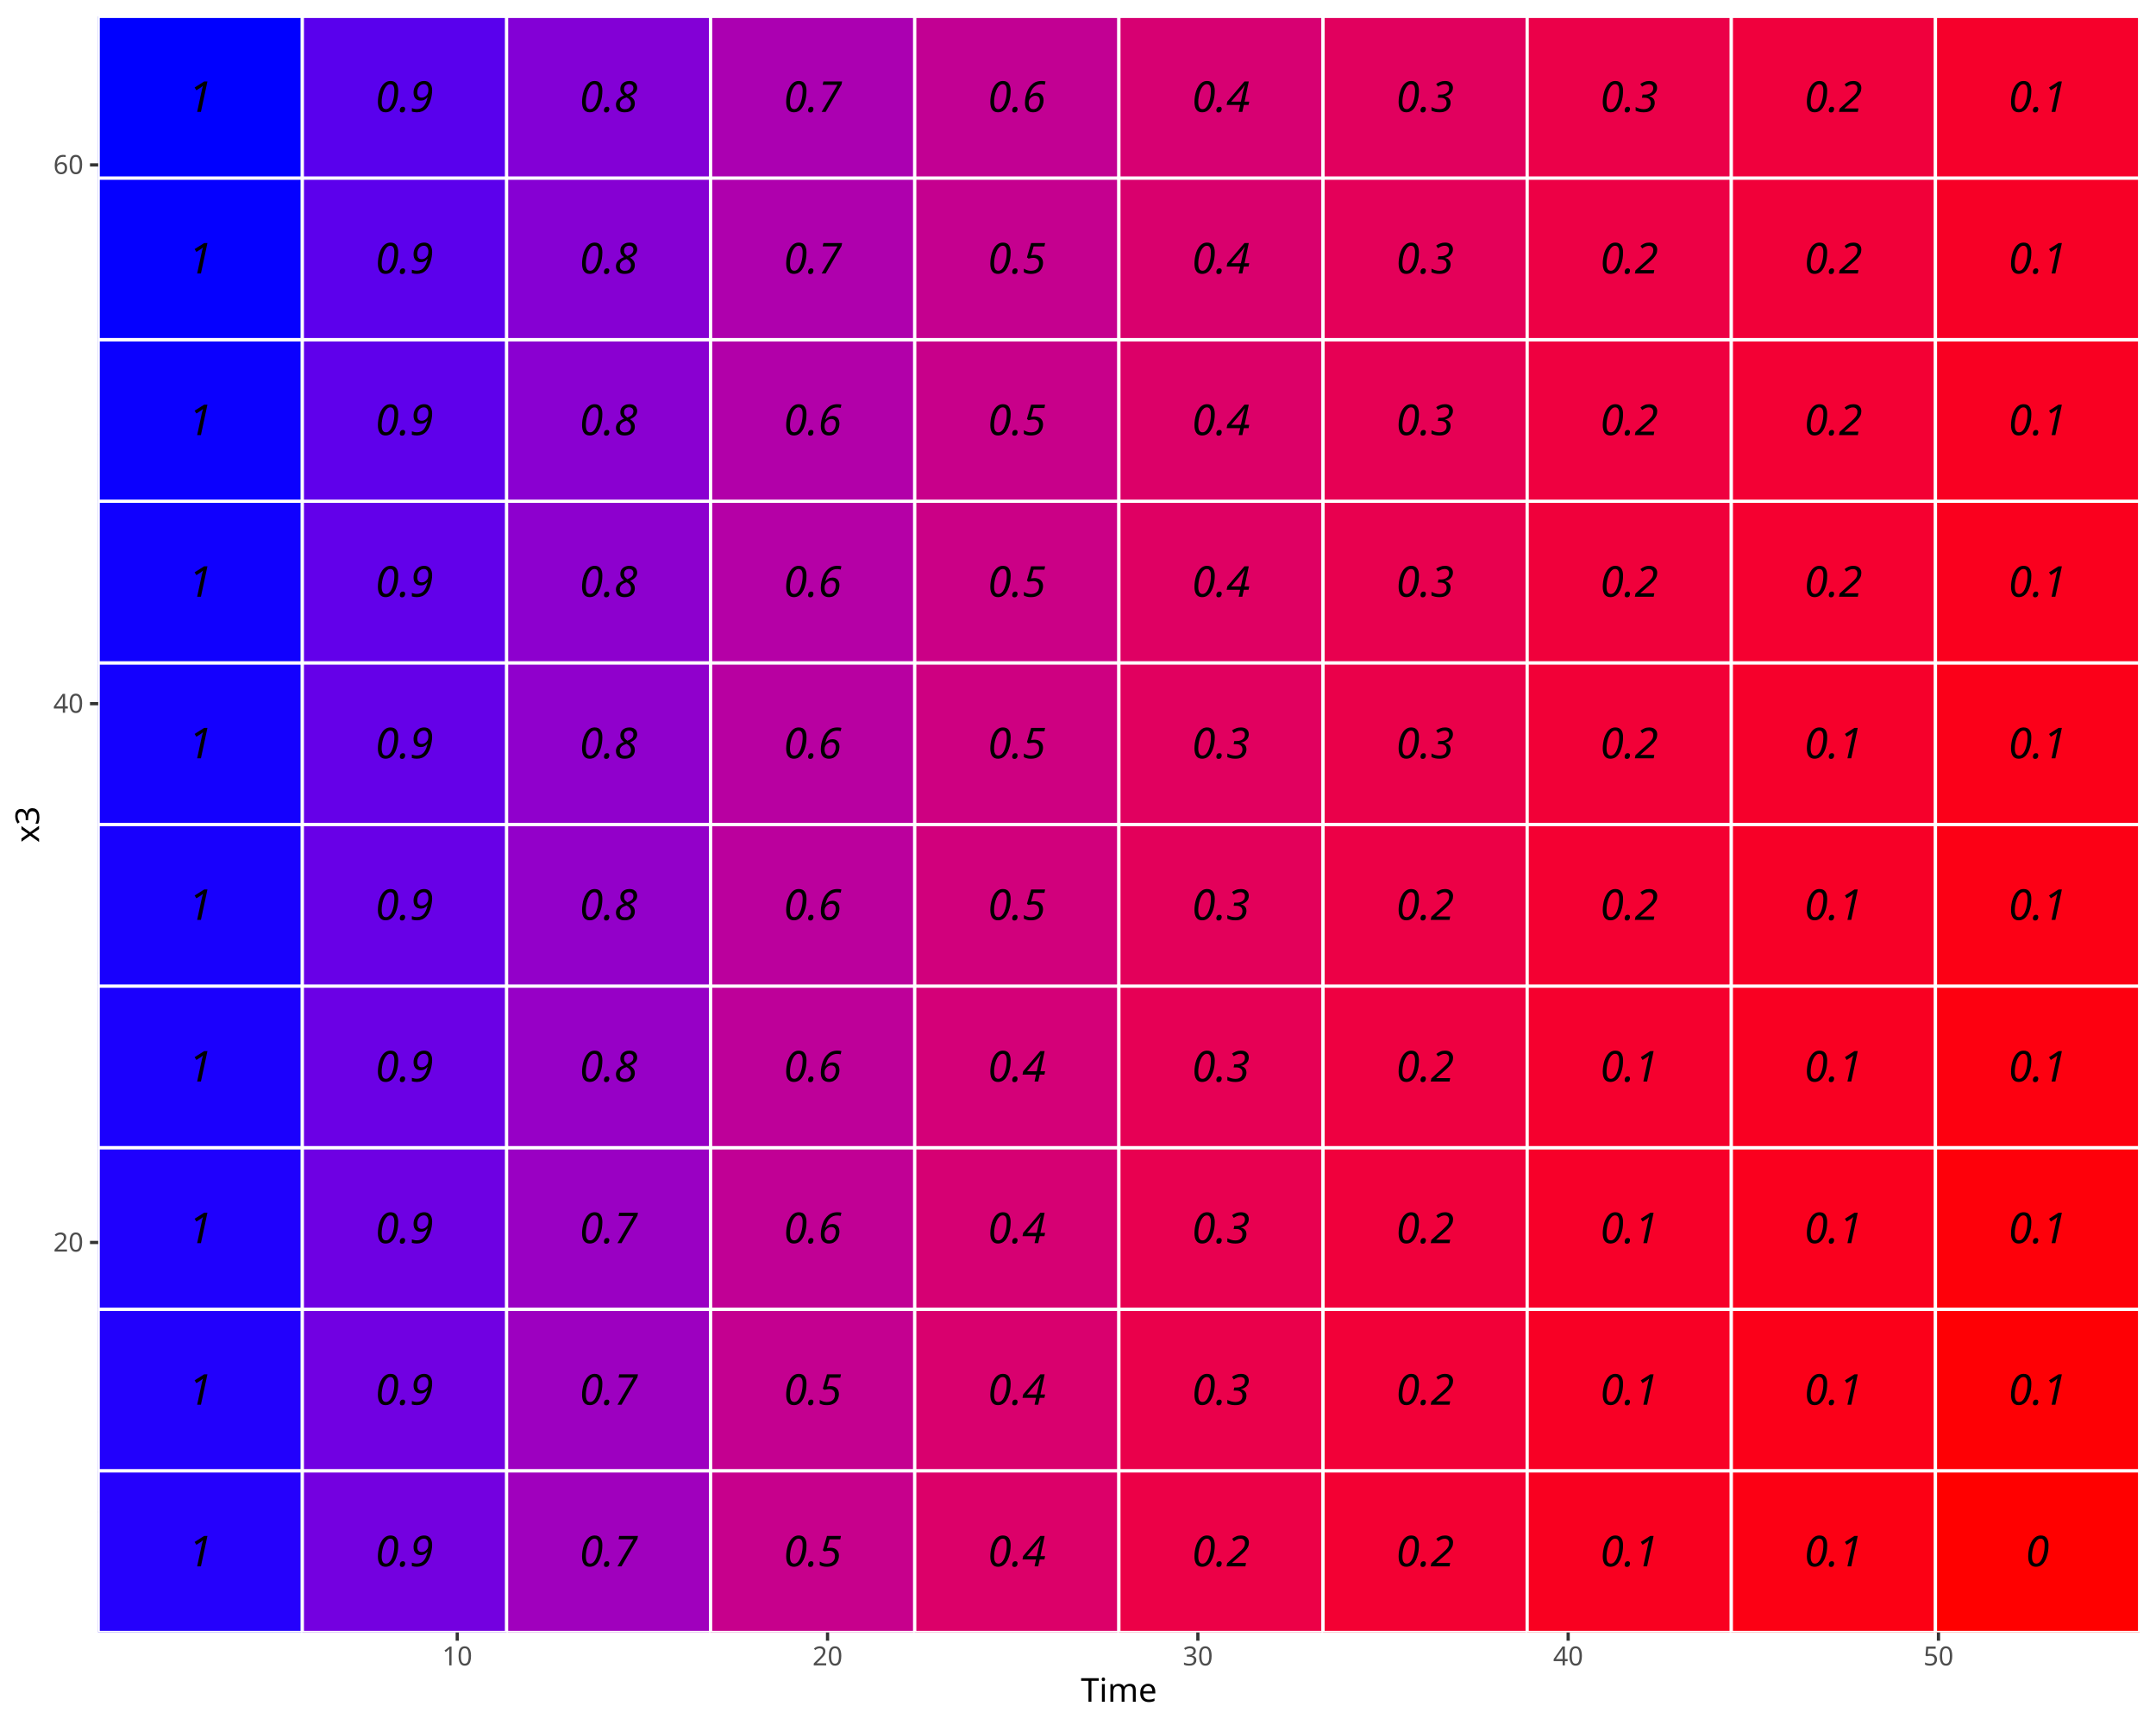
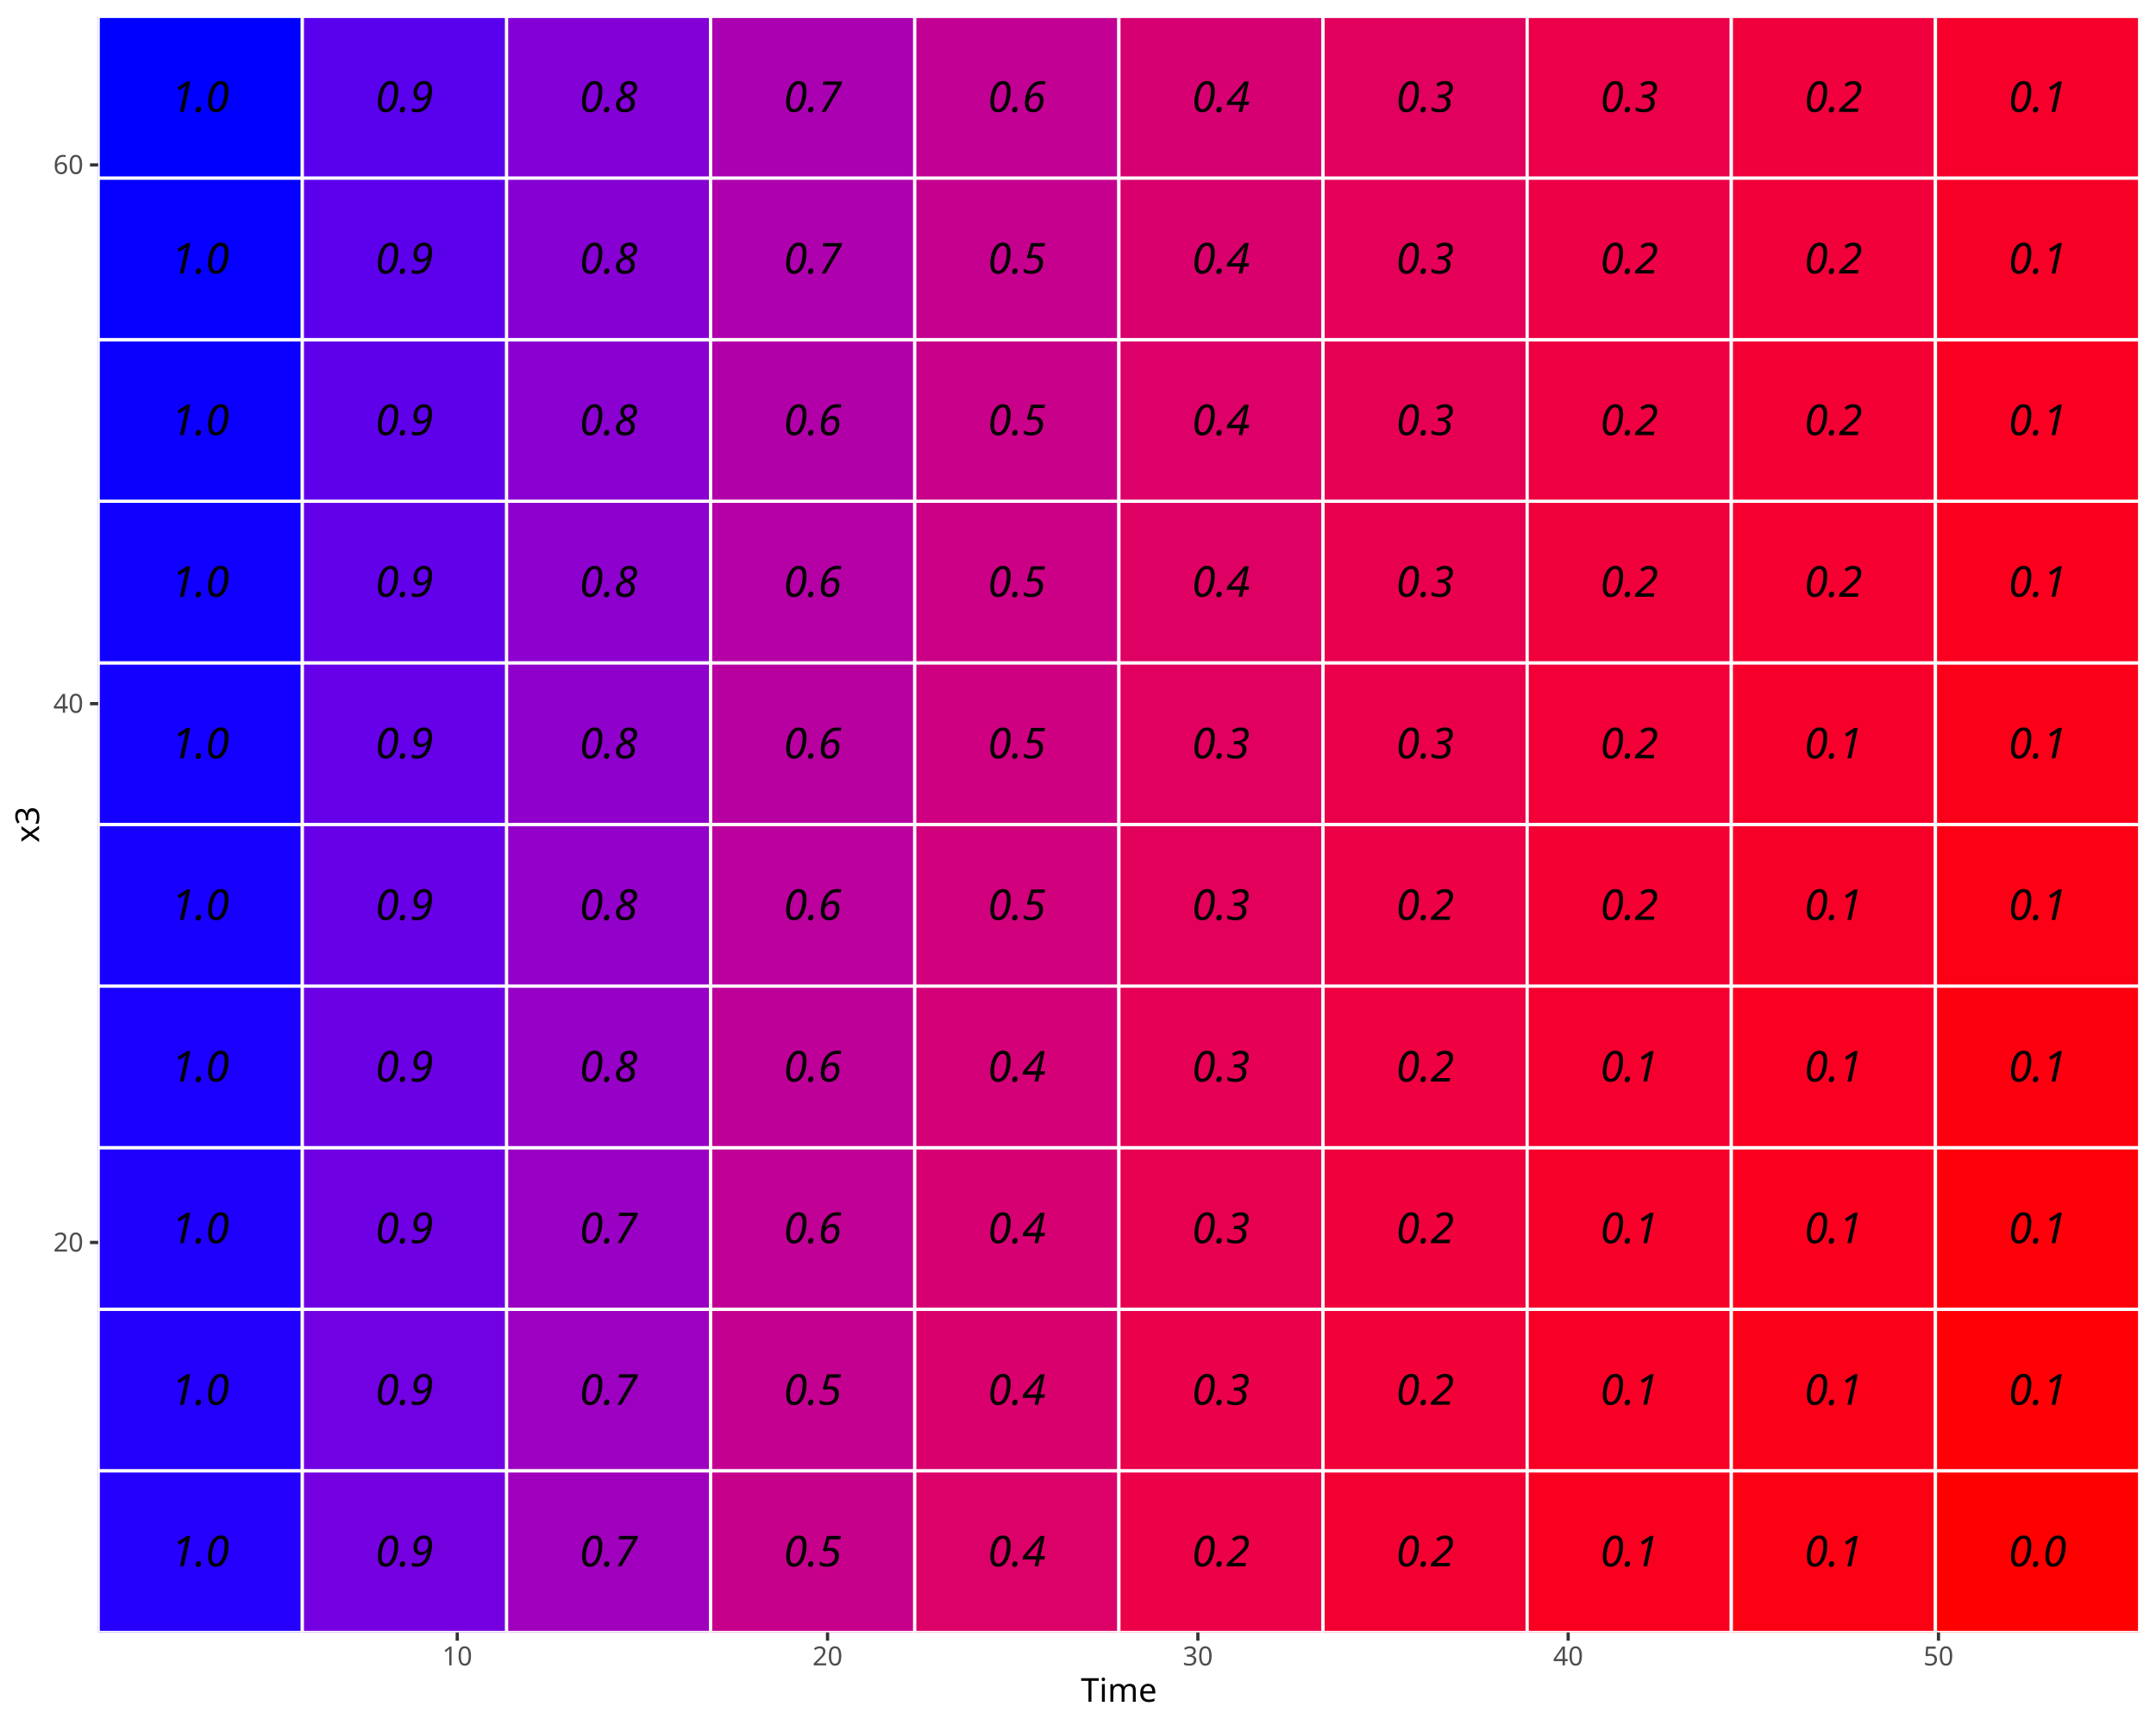
<svg xmlns="http://www.w3.org/2000/svg" class="svglite" data-engine-version="2.0" width="720.00pt" height="576.00pt" viewBox="0 0 720.00 576.00">
  <defs>
    <style type="text/css">
    .svglite line, .svglite polyline, .svglite polygon, .svglite path, .svglite rect, .svglite circle {
      fill: none;
      stroke: #000000;
      stroke-linecap: round;
      stroke-linejoin: round;
      stroke-miterlimit: 10.00;
    }
  </style>
  </defs>
  <rect width="100%" height="100%" style="stroke: none; fill: #FFFFFF;" />
  <defs>
    <clipPath id="cpMC4wMHw3MjAuMDB8MC4wMHw1NzYuMDA=">
      <rect x="0.00" y="0.00" width="720.00" height="576.00" />
    </clipPath>
  </defs>
  <g clip-path="url(#cpMC4wMHw3MjAuMDB8MC4wMHw1NzYuMDA=)">
    <rect x="0.00" y="0.00" width="720.00" height="576.00" style="stroke-width: 1.07; stroke: #FFFFFF; fill: #FFFFFF;" />
  </g>
  <defs>
    <clipPath id="cpMzIuNzl8NzE0LjUyfDUuNDh8NTQ1LjEx">
      <rect x="32.79" y="5.48" width="681.73" height="539.63" />
    </clipPath>
  </defs>
  <g clip-path="url(#cpMzIuNzl8NzE0LjUyfDUuNDh8NTQ1LjEx)">
    <rect x="32.79" y="5.48" width="681.73" height="539.63" style="stroke-width: 1.07; stroke: none; fill: #FFFFFF;" />
    <polyline points="32.79,504.84 714.52,504.84 " style="stroke-width: 0.53; stroke: #EBEBEB; stroke-linecap: butt;" />
    <polyline points="32.79,324.93 714.52,324.93 " style="stroke-width: 0.53; stroke: #EBEBEB; stroke-linecap: butt;" />
    <polyline points="32.79,145.01 714.52,145.01 " style="stroke-width: 0.53; stroke: #EBEBEB; stroke-linecap: butt;" />
    <polyline points="90.87,545.11 90.87,5.48 " style="stroke-width: 0.53; stroke: #EBEBEB; stroke-linecap: butt;" />
    <polyline points="214.53,545.11 214.53,5.48 " style="stroke-width: 0.53; stroke: #EBEBEB; stroke-linecap: butt;" />
    <polyline points="338.19,545.11 338.19,5.48 " style="stroke-width: 0.53; stroke: #EBEBEB; stroke-linecap: butt;" />
    <polyline points="461.86,545.11 461.86,5.48 " style="stroke-width: 0.53; stroke: #EBEBEB; stroke-linecap: butt;" />
    <polyline points="585.52,545.11 585.52,5.48 " style="stroke-width: 0.53; stroke: #EBEBEB; stroke-linecap: butt;" />
    <polyline points="709.19,545.11 709.19,5.48 " style="stroke-width: 0.53; stroke: #EBEBEB; stroke-linecap: butt;" />
    <polyline points="32.79,414.88 714.52,414.88 " style="stroke-width: 1.07; stroke: #EBEBEB; stroke-linecap: butt;" />
    <polyline points="32.79,234.97 714.52,234.97 " style="stroke-width: 1.07; stroke: #EBEBEB; stroke-linecap: butt;" />
    <polyline points="32.79,55.06 714.52,55.06 " style="stroke-width: 1.07; stroke: #EBEBEB; stroke-linecap: butt;" />
    <polyline points="152.70,545.11 152.70,5.48 " style="stroke-width: 1.07; stroke: #EBEBEB; stroke-linecap: butt;" />
    <polyline points="276.36,545.11 276.36,5.48 " style="stroke-width: 1.07; stroke: #EBEBEB; stroke-linecap: butt;" />
    <polyline points="400.03,545.11 400.03,5.48 " style="stroke-width: 1.07; stroke: #EBEBEB; stroke-linecap: butt;" />
    <polyline points="523.69,545.11 523.69,5.48 " style="stroke-width: 1.07; stroke: #EBEBEB; stroke-linecap: butt;" />
    <polyline points="647.36,545.11 647.36,5.48 " style="stroke-width: 1.07; stroke: #EBEBEB; stroke-linecap: butt;" />
    <rect x="32.79" y="437.19" width="68.17" height="53.96" style="stroke-width: 1.07; stroke: #FFFFFF; stroke-linecap: square; stroke-linejoin: miter; fill: #2200FC;" />
    <rect x="32.79" y="383.22" width="68.17" height="53.96" style="stroke-width: 1.07; stroke: #FFFFFF; stroke-linecap: square; stroke-linejoin: miter; fill: #1F00FD;" />
    <rect x="32.79" y="329.26" width="68.17" height="53.96" style="stroke-width: 1.07; stroke: #FFFFFF; stroke-linecap: square; stroke-linejoin: miter; fill: #1B00FD;" />
    <rect x="32.79" y="275.30" width="68.17" height="53.96" style="stroke-width: 1.07; stroke: #FFFFFF; stroke-linecap: square; stroke-linejoin: miter; fill: #1800FD;" />
    <rect x="32.79" y="221.33" width="68.17" height="53.96" style="stroke-width: 1.07; stroke: #FFFFFF; stroke-linecap: square; stroke-linejoin: miter; fill: #1400FE;" />
    <rect x="32.79" y="167.37" width="68.17" height="53.96" style="stroke-width: 1.07; stroke: #FFFFFF; stroke-linecap: square; stroke-linejoin: miter; fill: #1000FE;" />
    <rect x="32.79" y="113.41" width="68.17" height="53.96" style="stroke-width: 1.07; stroke: #FFFFFF; stroke-linecap: square; stroke-linejoin: miter; fill: #0B00FE;" />
    <rect x="32.79" y="491.15" width="68.17" height="53.96" style="stroke-width: 1.07; stroke: #FFFFFF; stroke-linecap: square; stroke-linejoin: miter; fill: #2500FC;" />
    <rect x="32.79" y="59.44" width="68.17" height="53.96" style="stroke-width: 1.07; stroke: #FFFFFF; stroke-linecap: square; stroke-linejoin: miter; fill: #0500FF;" />
    <rect x="32.79" y="5.48" width="68.17" height="53.96" style="stroke-width: 1.07; stroke: #FFFFFF; stroke-linecap: square; stroke-linejoin: miter; fill: #0000FF;" />
    <rect x="169.14" y="437.19" width="68.17" height="53.96" style="stroke-width: 1.07; stroke: #FFFFFF; stroke-linecap: square; stroke-linejoin: miter; fill: #9D00C0;" />
    <rect x="169.14" y="383.22" width="68.17" height="53.96" style="stroke-width: 1.07; stroke: #FFFFFF; stroke-linecap: square; stroke-linejoin: miter; fill: #9A00C3;" />
    <rect x="169.14" y="329.26" width="68.17" height="53.96" style="stroke-width: 1.07; stroke: #FFFFFF; stroke-linecap: square; stroke-linejoin: miter; fill: #9700C6;" />
    <rect x="169.14" y="275.30" width="68.17" height="53.96" style="stroke-width: 1.07; stroke: #FFFFFF; stroke-linecap: square; stroke-linejoin: miter; fill: #9300C9;" />
    <rect x="169.14" y="221.33" width="68.17" height="53.96" style="stroke-width: 1.07; stroke: #FFFFFF; stroke-linecap: square; stroke-linejoin: miter; fill: #9000CC;" />
    <rect x="169.14" y="167.37" width="68.17" height="53.96" style="stroke-width: 1.07; stroke: #FFFFFF; stroke-linecap: square; stroke-linejoin: miter; fill: #8D00CE;" />
    <rect x="169.14" y="113.41" width="68.17" height="53.96" style="stroke-width: 1.07; stroke: #FFFFFF; stroke-linecap: square; stroke-linejoin: miter; fill: #8A00D1;" />
    <rect x="169.14" y="491.15" width="68.17" height="53.96" style="stroke-width: 1.07; stroke: #FFFFFF; stroke-linecap: square; stroke-linejoin: miter; fill: #A000BD;" />
    <rect x="169.14" y="59.44" width="68.17" height="53.96" style="stroke-width: 1.07; stroke: #FFFFFF; stroke-linecap: square; stroke-linejoin: miter; fill: #8600D3;" />
    <rect x="169.14" y="5.48" width="68.17" height="53.96" style="stroke-width: 1.07; stroke: #FFFFFF; stroke-linecap: square; stroke-linejoin: miter; fill: #8300D6;" />
    <rect x="237.31" y="437.19" width="68.17" height="53.96" style="stroke-width: 1.07; stroke: #FFFFFF; stroke-linecap: square; stroke-linejoin: miter; fill: #C40090;" />
    <rect x="237.31" y="383.22" width="68.17" height="53.96" style="stroke-width: 1.07; stroke: #FFFFFF; stroke-linecap: square; stroke-linejoin: miter; fill: #C10095;" />
    <rect x="237.31" y="329.26" width="68.17" height="53.96" style="stroke-width: 1.07; stroke: #FFFFFF; stroke-linecap: square; stroke-linejoin: miter; fill: #BE0099;" />
    <rect x="237.31" y="275.30" width="68.17" height="53.96" style="stroke-width: 1.07; stroke: #FFFFFF; stroke-linecap: square; stroke-linejoin: miter; fill: #BB009D;" />
    <rect x="237.31" y="221.33" width="68.17" height="53.96" style="stroke-width: 1.07; stroke: #FFFFFF; stroke-linecap: square; stroke-linejoin: miter; fill: #B800A1;" />
    <rect x="237.31" y="167.37" width="68.17" height="53.96" style="stroke-width: 1.07; stroke: #FFFFFF; stroke-linecap: square; stroke-linejoin: miter; fill: #B500A6;" />
    <rect x="237.31" y="113.41" width="68.17" height="53.96" style="stroke-width: 1.07; stroke: #FFFFFF; stroke-linecap: square; stroke-linejoin: miter; fill: #B200A9;" />
    <rect x="237.31" y="491.15" width="68.17" height="53.96" style="stroke-width: 1.07; stroke: #FFFFFF; stroke-linecap: square; stroke-linejoin: miter; fill: #C7008C;" />
    <rect x="237.31" y="59.44" width="68.17" height="53.96" style="stroke-width: 1.07; stroke: #FFFFFF; stroke-linecap: square; stroke-linejoin: miter; fill: #AF00AD;" />
    <rect x="237.31" y="5.48" width="68.17" height="53.96" style="stroke-width: 1.07; stroke: #FFFFFF; stroke-linecap: square; stroke-linejoin: miter; fill: #AB00B1;" />
    <rect x="305.48" y="437.19" width="68.17" height="53.96" style="stroke-width: 1.07; stroke: #FFFFFF; stroke-linecap: square; stroke-linejoin: miter; fill: #D9006E;" />
    <rect x="305.48" y="383.22" width="68.17" height="53.96" style="stroke-width: 1.07; stroke: #FFFFFF; stroke-linecap: square; stroke-linejoin: miter; fill: #D60073;" />
    <rect x="305.48" y="329.26" width="68.17" height="53.96" style="stroke-width: 1.07; stroke: #FFFFFF; stroke-linecap: square; stroke-linejoin: miter; fill: #D40078;" />
    <rect x="305.48" y="275.30" width="68.17" height="53.96" style="stroke-width: 1.07; stroke: #FFFFFF; stroke-linecap: square; stroke-linejoin: miter; fill: #D1007C;" />
    <rect x="305.48" y="221.33" width="68.17" height="53.96" style="stroke-width: 1.07; stroke: #FFFFFF; stroke-linecap: square; stroke-linejoin: miter; fill: #CE0081;" />
    <rect x="305.48" y="167.37" width="68.17" height="53.96" style="stroke-width: 1.07; stroke: #FFFFFF; stroke-linecap: square; stroke-linejoin: miter; fill: #CB0086;" />
    <rect x="305.48" y="113.41" width="68.17" height="53.96" style="stroke-width: 1.07; stroke: #FFFFFF; stroke-linecap: square; stroke-linejoin: miter; fill: #C8008A;" />
    <rect x="305.48" y="491.15" width="68.17" height="53.96" style="stroke-width: 1.07; stroke: #FFFFFF; stroke-linecap: square; stroke-linejoin: miter; fill: #DC0069;" />
    <rect x="305.48" y="59.44" width="68.17" height="53.96" style="stroke-width: 1.07; stroke: #FFFFFF; stroke-linecap: square; stroke-linejoin: miter; fill: #C5008F;" />
    <rect x="305.48" y="5.48" width="68.17" height="53.96" style="stroke-width: 1.07; stroke: #FFFFFF; stroke-linecap: square; stroke-linejoin: miter; fill: #C20093;" />
    <rect x="373.66" y="437.19" width="68.17" height="53.96" style="stroke-width: 1.07; stroke: #FFFFFF; stroke-linecap: square; stroke-linejoin: miter; fill: #EA004B;" />
    <rect x="373.66" y="383.22" width="68.17" height="53.96" style="stroke-width: 1.07; stroke: #FFFFFF; stroke-linecap: square; stroke-linejoin: miter; fill: #E80050;" />
    <rect x="373.66" y="329.26" width="68.17" height="53.96" style="stroke-width: 1.07; stroke: #FFFFFF; stroke-linecap: square; stroke-linejoin: miter; fill: #E60055;" />
    <rect x="373.66" y="275.30" width="68.17" height="53.96" style="stroke-width: 1.07; stroke: #FFFFFF; stroke-linecap: square; stroke-linejoin: miter; fill: #E3005A;" />
    <rect x="373.66" y="221.33" width="68.17" height="53.96" style="stroke-width: 1.07; stroke: #FFFFFF; stroke-linecap: square; stroke-linejoin: miter; fill: #E1005F;" />
    <rect x="373.66" y="167.37" width="68.17" height="53.96" style="stroke-width: 1.07; stroke: #FFFFFF; stroke-linecap: square; stroke-linejoin: miter; fill: #DF0063;" />
    <rect x="373.66" y="113.41" width="68.17" height="53.96" style="stroke-width: 1.07; stroke: #FFFFFF; stroke-linecap: square; stroke-linejoin: miter; fill: #DC0068;" />
    <rect x="373.66" y="491.15" width="68.17" height="53.96" style="stroke-width: 1.07; stroke: #FFFFFF; stroke-linecap: square; stroke-linejoin: miter; fill: #EC0047;" />
    <rect x="373.66" y="59.44" width="68.17" height="53.96" style="stroke-width: 1.07; stroke: #FFFFFF; stroke-linecap: square; stroke-linejoin: miter; fill: #D9006D;" />
    <rect x="373.66" y="5.48" width="68.17" height="53.96" style="stroke-width: 1.07; stroke: #FFFFFF; stroke-linecap: square; stroke-linejoin: miter; fill: #D70072;" />
    <rect x="441.83" y="437.19" width="68.17" height="53.96" style="stroke-width: 1.07; stroke: #FFFFFF; stroke-linecap: square; stroke-linejoin: miter; fill: #F20038;" />
    <rect x="441.83" y="383.22" width="68.17" height="53.96" style="stroke-width: 1.07; stroke: #FFFFFF; stroke-linecap: square; stroke-linejoin: miter; fill: #F0003C;" />
    <rect x="441.83" y="329.26" width="68.17" height="53.96" style="stroke-width: 1.07; stroke: #FFFFFF; stroke-linecap: square; stroke-linejoin: miter; fill: #EE0041;" />
    <rect x="441.83" y="275.30" width="68.17" height="53.96" style="stroke-width: 1.07; stroke: #FFFFFF; stroke-linecap: square; stroke-linejoin: miter; fill: #EC0046;" />
    <rect x="441.83" y="221.33" width="68.17" height="53.96" style="stroke-width: 1.07; stroke: #FFFFFF; stroke-linecap: square; stroke-linejoin: miter; fill: #EA004A;" />
    <rect x="441.83" y="167.37" width="68.17" height="53.96" style="stroke-width: 1.07; stroke: #FFFFFF; stroke-linecap: square; stroke-linejoin: miter; fill: #E8004F;" />
    <rect x="441.83" y="113.41" width="68.17" height="53.96" style="stroke-width: 1.07; stroke: #FFFFFF; stroke-linecap: square; stroke-linejoin: miter; fill: #E60054;" />
    <rect x="441.83" y="491.15" width="68.17" height="53.96" style="stroke-width: 1.07; stroke: #FFFFFF; stroke-linecap: square; stroke-linejoin: miter; fill: #F30033;" />
    <rect x="441.83" y="59.44" width="68.17" height="53.96" style="stroke-width: 1.07; stroke: #FFFFFF; stroke-linecap: square; stroke-linejoin: miter; fill: #E40059;" />
    <rect x="441.83" y="5.48" width="68.17" height="53.96" style="stroke-width: 1.07; stroke: #FFFFFF; stroke-linecap: square; stroke-linejoin: miter; fill: #E1005E;" />
    <rect x="510.00" y="437.19" width="68.17" height="53.96" style="stroke-width: 1.07; stroke: #FFFFFF; stroke-linecap: square; stroke-linejoin: miter; fill: #F80025;" />
    <rect x="510.00" y="383.22" width="68.17" height="53.96" style="stroke-width: 1.07; stroke: #FFFFFF; stroke-linecap: square; stroke-linejoin: miter; fill: #F70029;" />
    <rect x="510.00" y="329.26" width="68.17" height="53.96" style="stroke-width: 1.07; stroke: #FFFFFF; stroke-linecap: square; stroke-linejoin: miter; fill: #F5002E;" />
    <rect x="510.00" y="275.30" width="68.17" height="53.96" style="stroke-width: 1.07; stroke: #FFFFFF; stroke-linecap: square; stroke-linejoin: miter; fill: #F40032;" />
    <rect x="510.00" y="221.33" width="68.17" height="53.96" style="stroke-width: 1.07; stroke: #FFFFFF; stroke-linecap: square; stroke-linejoin: miter; fill: #F20037;" />
    <rect x="510.00" y="167.37" width="68.17" height="53.96" style="stroke-width: 1.07; stroke: #FFFFFF; stroke-linecap: square; stroke-linejoin: miter; fill: #F0003B;" />
    <rect x="510.00" y="113.41" width="68.17" height="53.96" style="stroke-width: 1.07; stroke: #FFFFFF; stroke-linecap: square; stroke-linejoin: miter; fill: #EF0040;" />
    <rect x="510.00" y="491.15" width="68.17" height="53.96" style="stroke-width: 1.07; stroke: #FFFFFF; stroke-linecap: square; stroke-linejoin: miter; fill: #F90020;" />
    <rect x="510.00" y="59.44" width="68.17" height="53.96" style="stroke-width: 1.07; stroke: #FFFFFF; stroke-linecap: square; stroke-linejoin: miter; fill: #ED0045;" />
    <rect x="510.00" y="5.48" width="68.17" height="53.96" style="stroke-width: 1.07; stroke: #FFFFFF; stroke-linecap: square; stroke-linejoin: miter; fill: #EB0049;" />
    <rect x="578.18" y="437.19" width="68.17" height="53.96" style="stroke-width: 1.07; stroke: #FFFFFF; stroke-linecap: square; stroke-linejoin: miter; fill: #FB0019;" />
    <rect x="578.18" y="383.22" width="68.17" height="53.96" style="stroke-width: 1.07; stroke: #FFFFFF; stroke-linecap: square; stroke-linejoin: miter; fill: #FA001E;" />
    <rect x="578.18" y="329.26" width="68.17" height="53.96" style="stroke-width: 1.07; stroke: #FFFFFF; stroke-linecap: square; stroke-linejoin: miter; fill: #F90022;" />
    <rect x="578.18" y="275.30" width="68.17" height="53.96" style="stroke-width: 1.07; stroke: #FFFFFF; stroke-linecap: square; stroke-linejoin: miter; fill: #F70027;" />
    <rect x="578.18" y="221.33" width="68.17" height="53.96" style="stroke-width: 1.07; stroke: #FFFFFF; stroke-linecap: square; stroke-linejoin: miter; fill: #F6002B;" />
    <rect x="578.18" y="167.37" width="68.17" height="53.96" style="stroke-width: 1.07; stroke: #FFFFFF; stroke-linecap: square; stroke-linejoin: miter; fill: #F50030;" />
    <rect x="578.18" y="113.41" width="68.17" height="53.96" style="stroke-width: 1.07; stroke: #FFFFFF; stroke-linecap: square; stroke-linejoin: miter; fill: #F30034;" />
    <rect x="578.18" y="491.15" width="68.17" height="53.96" style="stroke-width: 1.07; stroke: #FFFFFF; stroke-linecap: square; stroke-linejoin: miter; fill: #FC0014;" />
    <rect x="578.18" y="59.44" width="68.17" height="53.96" style="stroke-width: 1.07; stroke: #FFFFFF; stroke-linecap: square; stroke-linejoin: miter; fill: #F10039;" />
    <rect x="578.18" y="5.48" width="68.17" height="53.96" style="stroke-width: 1.07; stroke: #FFFFFF; stroke-linecap: square; stroke-linejoin: miter; fill: #F0003D;" />
    <rect x="646.35" y="437.19" width="68.17" height="53.96" style="stroke-width: 1.07; stroke: #FFFFFF; stroke-linecap: square; stroke-linejoin: miter; fill: #FE0005;" />
    <rect x="646.35" y="383.22" width="68.17" height="53.96" style="stroke-width: 1.07; stroke: #FFFFFF; stroke-linecap: square; stroke-linejoin: miter; fill: #FE000A;" />
    <rect x="646.35" y="329.26" width="68.17" height="53.96" style="stroke-width: 1.07; stroke: #FFFFFF; stroke-linecap: square; stroke-linejoin: miter; fill: #FD0010;" />
    <rect x="646.35" y="275.30" width="68.17" height="53.96" style="stroke-width: 1.07; stroke: #FFFFFF; stroke-linecap: square; stroke-linejoin: miter; fill: #FC0015;" />
    <rect x="646.35" y="221.33" width="68.17" height="53.96" style="stroke-width: 1.07; stroke: #FFFFFF; stroke-linecap: square; stroke-linejoin: miter; fill: #FB0019;" />
    <rect x="646.35" y="167.37" width="68.17" height="53.96" style="stroke-width: 1.07; stroke: #FFFFFF; stroke-linecap: square; stroke-linejoin: miter; fill: #FA001E;" />
    <rect x="646.35" y="113.41" width="68.17" height="53.96" style="stroke-width: 1.07; stroke: #FFFFFF; stroke-linecap: square; stroke-linejoin: miter; fill: #F90022;" />
    <rect x="646.35" y="491.15" width="68.17" height="53.96" style="stroke-width: 1.07; stroke: #FFFFFF; stroke-linecap: square; stroke-linejoin: miter; fill: #FF0000;" />
    <rect x="646.35" y="59.44" width="68.17" height="53.96" style="stroke-width: 1.07; stroke: #FFFFFF; stroke-linecap: square; stroke-linejoin: miter; fill: #F70026;" />
    <rect x="646.35" y="5.48" width="68.17" height="53.96" style="stroke-width: 1.07; stroke: #FFFFFF; stroke-linecap: square; stroke-linejoin: miter; fill: #F6002B;" />
    <rect x="100.97" y="437.19" width="68.17" height="53.96" style="stroke-width: 1.07; stroke: #FFFFFF; stroke-linecap: square; stroke-linejoin: miter; fill: #7100E2;" />
    <rect x="100.97" y="383.22" width="68.17" height="53.96" style="stroke-width: 1.07; stroke: #FFFFFF; stroke-linecap: square; stroke-linejoin: miter; fill: #6E00E3;" />
    <rect x="100.97" y="329.26" width="68.17" height="53.96" style="stroke-width: 1.07; stroke: #FFFFFF; stroke-linecap: square; stroke-linejoin: miter; fill: #6B00E5;" />
    <rect x="100.97" y="275.30" width="68.17" height="53.96" style="stroke-width: 1.07; stroke: #FFFFFF; stroke-linecap: square; stroke-linejoin: miter; fill: #6800E7;" />
    <rect x="100.97" y="221.33" width="68.17" height="53.96" style="stroke-width: 1.07; stroke: #FFFFFF; stroke-linecap: square; stroke-linejoin: miter; fill: #6500E8;" />
    <rect x="100.97" y="167.37" width="68.17" height="53.96" style="stroke-width: 1.07; stroke: #FFFFFF; stroke-linecap: square; stroke-linejoin: miter; fill: #6200EA;" />
    <rect x="100.97" y="113.41" width="68.17" height="53.96" style="stroke-width: 1.07; stroke: #FFFFFF; stroke-linecap: square; stroke-linejoin: miter; fill: #5F00EB;" />
    <rect x="100.97" y="491.15" width="68.17" height="53.96" style="stroke-width: 1.07; stroke: #FFFFFF; stroke-linecap: square; stroke-linejoin: miter; fill: #7400E0;" />
    <rect x="100.97" y="59.44" width="68.17" height="53.96" style="stroke-width: 1.07; stroke: #FFFFFF; stroke-linecap: square; stroke-linejoin: miter; fill: #5C00EC;" />
    <rect x="100.97" y="5.48" width="68.17" height="53.96" style="stroke-width: 1.07; stroke: #FFFFFF; stroke-linecap: square; stroke-linejoin: miter; fill: #5900ED;" />
-     <text x="66.88" y="469.06" text-anchor="middle" style="font-size: 14.23px; font-style: italic; font-family: sans;" textLength="7.91px" lengthAdjust="spacingAndGlyphs">1</text>
-     <text x="66.88" y="415.10" text-anchor="middle" style="font-size: 14.23px; font-style: italic; font-family: sans;" textLength="7.91px" lengthAdjust="spacingAndGlyphs">1</text>
-     <text x="66.88" y="361.14" text-anchor="middle" style="font-size: 14.23px; font-style: italic; font-family: sans;" textLength="7.91px" lengthAdjust="spacingAndGlyphs">1</text>
-     <text x="66.88" y="307.17" text-anchor="middle" style="font-size: 14.23px; font-style: italic; font-family: sans;" textLength="7.91px" lengthAdjust="spacingAndGlyphs">1</text>
-     <text x="66.88" y="253.21" text-anchor="middle" style="font-size: 14.23px; font-style: italic; font-family: sans;" textLength="7.91px" lengthAdjust="spacingAndGlyphs">1</text>
-     <text x="66.88" y="199.25" text-anchor="middle" style="font-size: 14.23px; font-style: italic; font-family: sans;" textLength="7.91px" lengthAdjust="spacingAndGlyphs">1</text>
-     <text x="66.88" y="145.28" text-anchor="middle" style="font-size: 14.23px; font-style: italic; font-family: sans;" textLength="7.91px" lengthAdjust="spacingAndGlyphs">1</text>
-     <text x="66.88" y="523.03" text-anchor="middle" style="font-size: 14.23px; font-style: italic; font-family: sans;" textLength="7.91px" lengthAdjust="spacingAndGlyphs">1</text>
-     <text x="66.88" y="91.32" text-anchor="middle" style="font-size: 14.23px; font-style: italic; font-family: sans;" textLength="7.91px" lengthAdjust="spacingAndGlyphs">1</text>
-     <text x="66.88" y="37.36" text-anchor="middle" style="font-size: 14.23px; font-style: italic; font-family: sans;" textLength="7.91px" lengthAdjust="spacingAndGlyphs">1</text>
+     <text x="66.88" y="469.06" text-anchor="middle" style="font-size: 14.23px; font-style: italic; font-family: sans;" textLength="19.78px" lengthAdjust="spacingAndGlyphs">1.0</text>
+     <text x="66.88" y="415.10" text-anchor="middle" style="font-size: 14.23px; font-style: italic; font-family: sans;" textLength="19.78px" lengthAdjust="spacingAndGlyphs">1.0</text>
+     <text x="66.88" y="361.14" text-anchor="middle" style="font-size: 14.23px; font-style: italic; font-family: sans;" textLength="19.78px" lengthAdjust="spacingAndGlyphs">1.0</text>
+     <text x="66.88" y="307.17" text-anchor="middle" style="font-size: 14.23px; font-style: italic; font-family: sans;" textLength="19.78px" lengthAdjust="spacingAndGlyphs">1.0</text>
+     <text x="66.88" y="253.21" text-anchor="middle" style="font-size: 14.23px; font-style: italic; font-family: sans;" textLength="19.78px" lengthAdjust="spacingAndGlyphs">1.0</text>
+     <text x="66.88" y="199.25" text-anchor="middle" style="font-size: 14.23px; font-style: italic; font-family: sans;" textLength="19.78px" lengthAdjust="spacingAndGlyphs">1.0</text>
+     <text x="66.88" y="145.28" text-anchor="middle" style="font-size: 14.23px; font-style: italic; font-family: sans;" textLength="19.78px" lengthAdjust="spacingAndGlyphs">1.0</text>
+     <text x="66.88" y="523.03" text-anchor="middle" style="font-size: 14.23px; font-style: italic; font-family: sans;" textLength="19.78px" lengthAdjust="spacingAndGlyphs">1.0</text>
+     <text x="66.88" y="91.32" text-anchor="middle" style="font-size: 14.23px; font-style: italic; font-family: sans;" textLength="19.78px" lengthAdjust="spacingAndGlyphs">1.0</text>
+     <text x="66.88" y="37.36" text-anchor="middle" style="font-size: 14.23px; font-style: italic; font-family: sans;" textLength="19.78px" lengthAdjust="spacingAndGlyphs">1.0</text>
    <text x="203.23" y="469.06" text-anchor="middle" style="font-size: 14.23px; font-style: italic; font-family: sans;" textLength="19.78px" lengthAdjust="spacingAndGlyphs">0.7</text>
    <text x="203.23" y="415.10" text-anchor="middle" style="font-size: 14.23px; font-style: italic; font-family: sans;" textLength="19.78px" lengthAdjust="spacingAndGlyphs">0.7</text>
    <text x="203.23" y="361.14" text-anchor="middle" style="font-size: 14.23px; font-style: italic; font-family: sans;" textLength="19.78px" lengthAdjust="spacingAndGlyphs">0.8</text>
    <text x="203.23" y="307.17" text-anchor="middle" style="font-size: 14.23px; font-style: italic; font-family: sans;" textLength="19.78px" lengthAdjust="spacingAndGlyphs">0.8</text>
    <text x="203.23" y="253.21" text-anchor="middle" style="font-size: 14.23px; font-style: italic; font-family: sans;" textLength="19.78px" lengthAdjust="spacingAndGlyphs">0.8</text>
    <text x="203.23" y="199.25" text-anchor="middle" style="font-size: 14.23px; font-style: italic; font-family: sans;" textLength="19.78px" lengthAdjust="spacingAndGlyphs">0.8</text>
    <text x="203.23" y="145.28" text-anchor="middle" style="font-size: 14.23px; font-style: italic; font-family: sans;" textLength="19.78px" lengthAdjust="spacingAndGlyphs">0.8</text>
    <text x="203.23" y="523.03" text-anchor="middle" style="font-size: 14.23px; font-style: italic; font-family: sans;" textLength="19.78px" lengthAdjust="spacingAndGlyphs">0.7</text>
    <text x="203.23" y="91.32" text-anchor="middle" style="font-size: 14.23px; font-style: italic; font-family: sans;" textLength="19.78px" lengthAdjust="spacingAndGlyphs">0.8</text>
    <text x="203.23" y="37.36" text-anchor="middle" style="font-size: 14.23px; font-style: italic; font-family: sans;" textLength="19.78px" lengthAdjust="spacingAndGlyphs">0.8</text>
    <text x="271.40" y="469.06" text-anchor="middle" style="font-size: 14.23px; font-style: italic; font-family: sans;" textLength="19.78px" lengthAdjust="spacingAndGlyphs">0.5</text>
    <text x="271.40" y="415.10" text-anchor="middle" style="font-size: 14.23px; font-style: italic; font-family: sans;" textLength="19.78px" lengthAdjust="spacingAndGlyphs">0.6</text>
    <text x="271.40" y="361.14" text-anchor="middle" style="font-size: 14.23px; font-style: italic; font-family: sans;" textLength="19.78px" lengthAdjust="spacingAndGlyphs">0.6</text>
    <text x="271.40" y="307.17" text-anchor="middle" style="font-size: 14.23px; font-style: italic; font-family: sans;" textLength="19.78px" lengthAdjust="spacingAndGlyphs">0.6</text>
    <text x="271.40" y="253.21" text-anchor="middle" style="font-size: 14.23px; font-style: italic; font-family: sans;" textLength="19.78px" lengthAdjust="spacingAndGlyphs">0.6</text>
    <text x="271.40" y="199.25" text-anchor="middle" style="font-size: 14.23px; font-style: italic; font-family: sans;" textLength="19.78px" lengthAdjust="spacingAndGlyphs">0.6</text>
    <text x="271.40" y="145.28" text-anchor="middle" style="font-size: 14.23px; font-style: italic; font-family: sans;" textLength="19.78px" lengthAdjust="spacingAndGlyphs">0.6</text>
    <text x="271.40" y="523.03" text-anchor="middle" style="font-size: 14.23px; font-style: italic; font-family: sans;" textLength="19.78px" lengthAdjust="spacingAndGlyphs">0.5</text>
    <text x="271.40" y="91.32" text-anchor="middle" style="font-size: 14.23px; font-style: italic; font-family: sans;" textLength="19.78px" lengthAdjust="spacingAndGlyphs">0.7</text>
    <text x="271.40" y="37.36" text-anchor="middle" style="font-size: 14.23px; font-style: italic; font-family: sans;" textLength="19.78px" lengthAdjust="spacingAndGlyphs">0.7</text>
    <text x="339.57" y="469.06" text-anchor="middle" style="font-size: 14.23px; font-style: italic; font-family: sans;" textLength="19.78px" lengthAdjust="spacingAndGlyphs">0.4</text>
    <text x="339.57" y="415.10" text-anchor="middle" style="font-size: 14.23px; font-style: italic; font-family: sans;" textLength="19.78px" lengthAdjust="spacingAndGlyphs">0.4</text>
    <text x="339.57" y="361.14" text-anchor="middle" style="font-size: 14.23px; font-style: italic; font-family: sans;" textLength="19.78px" lengthAdjust="spacingAndGlyphs">0.4</text>
    <text x="339.57" y="307.17" text-anchor="middle" style="font-size: 14.23px; font-style: italic; font-family: sans;" textLength="19.78px" lengthAdjust="spacingAndGlyphs">0.5</text>
    <text x="339.57" y="253.21" text-anchor="middle" style="font-size: 14.23px; font-style: italic; font-family: sans;" textLength="19.78px" lengthAdjust="spacingAndGlyphs">0.5</text>
    <text x="339.57" y="199.25" text-anchor="middle" style="font-size: 14.23px; font-style: italic; font-family: sans;" textLength="19.78px" lengthAdjust="spacingAndGlyphs">0.5</text>
    <text x="339.57" y="145.28" text-anchor="middle" style="font-size: 14.23px; font-style: italic; font-family: sans;" textLength="19.78px" lengthAdjust="spacingAndGlyphs">0.5</text>
    <text x="339.57" y="523.03" text-anchor="middle" style="font-size: 14.23px; font-style: italic; font-family: sans;" textLength="19.78px" lengthAdjust="spacingAndGlyphs">0.4</text>
    <text x="339.57" y="91.32" text-anchor="middle" style="font-size: 14.23px; font-style: italic; font-family: sans;" textLength="19.78px" lengthAdjust="spacingAndGlyphs">0.5</text>
    <text x="339.57" y="37.36" text-anchor="middle" style="font-size: 14.23px; font-style: italic; font-family: sans;" textLength="19.78px" lengthAdjust="spacingAndGlyphs">0.6</text>
    <text x="407.74" y="469.06" text-anchor="middle" style="font-size: 14.23px; font-style: italic; font-family: sans;" textLength="19.78px" lengthAdjust="spacingAndGlyphs">0.3</text>
    <text x="407.74" y="415.10" text-anchor="middle" style="font-size: 14.23px; font-style: italic; font-family: sans;" textLength="19.78px" lengthAdjust="spacingAndGlyphs">0.3</text>
    <text x="407.74" y="361.14" text-anchor="middle" style="font-size: 14.23px; font-style: italic; font-family: sans;" textLength="19.78px" lengthAdjust="spacingAndGlyphs">0.3</text>
    <text x="407.74" y="307.17" text-anchor="middle" style="font-size: 14.23px; font-style: italic; font-family: sans;" textLength="19.78px" lengthAdjust="spacingAndGlyphs">0.3</text>
    <text x="407.74" y="253.21" text-anchor="middle" style="font-size: 14.23px; font-style: italic; font-family: sans;" textLength="19.78px" lengthAdjust="spacingAndGlyphs">0.3</text>
    <text x="407.74" y="199.25" text-anchor="middle" style="font-size: 14.23px; font-style: italic; font-family: sans;" textLength="19.78px" lengthAdjust="spacingAndGlyphs">0.4</text>
    <text x="407.74" y="145.28" text-anchor="middle" style="font-size: 14.23px; font-style: italic; font-family: sans;" textLength="19.78px" lengthAdjust="spacingAndGlyphs">0.4</text>
    <text x="407.74" y="523.03" text-anchor="middle" style="font-size: 14.23px; font-style: italic; font-family: sans;" textLength="19.78px" lengthAdjust="spacingAndGlyphs">0.2</text>
    <text x="407.74" y="91.32" text-anchor="middle" style="font-size: 14.23px; font-style: italic; font-family: sans;" textLength="19.78px" lengthAdjust="spacingAndGlyphs">0.4</text>
    <text x="407.74" y="37.36" text-anchor="middle" style="font-size: 14.23px; font-style: italic; font-family: sans;" textLength="19.78px" lengthAdjust="spacingAndGlyphs">0.4</text>
    <text x="475.92" y="469.06" text-anchor="middle" style="font-size: 14.23px; font-style: italic; font-family: sans;" textLength="19.78px" lengthAdjust="spacingAndGlyphs">0.2</text>
    <text x="475.92" y="415.10" text-anchor="middle" style="font-size: 14.23px; font-style: italic; font-family: sans;" textLength="19.78px" lengthAdjust="spacingAndGlyphs">0.2</text>
    <text x="475.92" y="361.14" text-anchor="middle" style="font-size: 14.23px; font-style: italic; font-family: sans;" textLength="19.78px" lengthAdjust="spacingAndGlyphs">0.2</text>
    <text x="475.92" y="307.17" text-anchor="middle" style="font-size: 14.23px; font-style: italic; font-family: sans;" textLength="19.78px" lengthAdjust="spacingAndGlyphs">0.2</text>
    <text x="475.92" y="253.21" text-anchor="middle" style="font-size: 14.23px; font-style: italic; font-family: sans;" textLength="19.78px" lengthAdjust="spacingAndGlyphs">0.3</text>
    <text x="475.92" y="199.25" text-anchor="middle" style="font-size: 14.23px; font-style: italic; font-family: sans;" textLength="19.78px" lengthAdjust="spacingAndGlyphs">0.3</text>
    <text x="475.92" y="145.28" text-anchor="middle" style="font-size: 14.23px; font-style: italic; font-family: sans;" textLength="19.78px" lengthAdjust="spacingAndGlyphs">0.3</text>
    <text x="475.92" y="523.03" text-anchor="middle" style="font-size: 14.23px; font-style: italic; font-family: sans;" textLength="19.78px" lengthAdjust="spacingAndGlyphs">0.2</text>
    <text x="475.92" y="91.32" text-anchor="middle" style="font-size: 14.23px; font-style: italic; font-family: sans;" textLength="19.78px" lengthAdjust="spacingAndGlyphs">0.3</text>
    <text x="475.92" y="37.36" text-anchor="middle" style="font-size: 14.23px; font-style: italic; font-family: sans;" textLength="19.78px" lengthAdjust="spacingAndGlyphs">0.3</text>
    <text x="544.09" y="469.06" text-anchor="middle" style="font-size: 14.23px; font-style: italic; font-family: sans;" textLength="19.78px" lengthAdjust="spacingAndGlyphs">0.1</text>
    <text x="544.09" y="415.10" text-anchor="middle" style="font-size: 14.23px; font-style: italic; font-family: sans;" textLength="19.78px" lengthAdjust="spacingAndGlyphs">0.1</text>
    <text x="544.09" y="361.14" text-anchor="middle" style="font-size: 14.23px; font-style: italic; font-family: sans;" textLength="19.78px" lengthAdjust="spacingAndGlyphs">0.1</text>
    <text x="544.09" y="307.17" text-anchor="middle" style="font-size: 14.23px; font-style: italic; font-family: sans;" textLength="19.78px" lengthAdjust="spacingAndGlyphs">0.2</text>
    <text x="544.09" y="253.21" text-anchor="middle" style="font-size: 14.23px; font-style: italic; font-family: sans;" textLength="19.78px" lengthAdjust="spacingAndGlyphs">0.2</text>
    <text x="544.09" y="199.25" text-anchor="middle" style="font-size: 14.23px; font-style: italic; font-family: sans;" textLength="19.78px" lengthAdjust="spacingAndGlyphs">0.2</text>
    <text x="544.09" y="145.28" text-anchor="middle" style="font-size: 14.23px; font-style: italic; font-family: sans;" textLength="19.78px" lengthAdjust="spacingAndGlyphs">0.2</text>
    <text x="544.09" y="523.03" text-anchor="middle" style="font-size: 14.23px; font-style: italic; font-family: sans;" textLength="19.78px" lengthAdjust="spacingAndGlyphs">0.1</text>
    <text x="544.09" y="91.32" text-anchor="middle" style="font-size: 14.23px; font-style: italic; font-family: sans;" textLength="19.78px" lengthAdjust="spacingAndGlyphs">0.2</text>
    <text x="544.09" y="37.36" text-anchor="middle" style="font-size: 14.23px; font-style: italic; font-family: sans;" textLength="19.78px" lengthAdjust="spacingAndGlyphs">0.3</text>
    <text x="612.26" y="469.06" text-anchor="middle" style="font-size: 14.23px; font-style: italic; font-family: sans;" textLength="19.78px" lengthAdjust="spacingAndGlyphs">0.1</text>
    <text x="612.26" y="415.10" text-anchor="middle" style="font-size: 14.23px; font-style: italic; font-family: sans;" textLength="19.78px" lengthAdjust="spacingAndGlyphs">0.1</text>
    <text x="612.26" y="361.14" text-anchor="middle" style="font-size: 14.23px; font-style: italic; font-family: sans;" textLength="19.78px" lengthAdjust="spacingAndGlyphs">0.1</text>
    <text x="612.26" y="307.17" text-anchor="middle" style="font-size: 14.23px; font-style: italic; font-family: sans;" textLength="19.78px" lengthAdjust="spacingAndGlyphs">0.1</text>
    <text x="612.26" y="253.21" text-anchor="middle" style="font-size: 14.23px; font-style: italic; font-family: sans;" textLength="19.78px" lengthAdjust="spacingAndGlyphs">0.1</text>
    <text x="612.26" y="199.25" text-anchor="middle" style="font-size: 14.23px; font-style: italic; font-family: sans;" textLength="19.78px" lengthAdjust="spacingAndGlyphs">0.2</text>
    <text x="612.26" y="145.28" text-anchor="middle" style="font-size: 14.23px; font-style: italic; font-family: sans;" textLength="19.78px" lengthAdjust="spacingAndGlyphs">0.2</text>
    <text x="612.26" y="523.03" text-anchor="middle" style="font-size: 14.23px; font-style: italic; font-family: sans;" textLength="19.78px" lengthAdjust="spacingAndGlyphs">0.1</text>
    <text x="612.26" y="91.32" text-anchor="middle" style="font-size: 14.23px; font-style: italic; font-family: sans;" textLength="19.78px" lengthAdjust="spacingAndGlyphs">0.2</text>
    <text x="612.26" y="37.36" text-anchor="middle" style="font-size: 14.23px; font-style: italic; font-family: sans;" textLength="19.78px" lengthAdjust="spacingAndGlyphs">0.2</text>
    <text x="680.43" y="469.06" text-anchor="middle" style="font-size: 14.23px; font-style: italic; font-family: sans;" textLength="19.78px" lengthAdjust="spacingAndGlyphs">0.1</text>
    <text x="680.43" y="415.10" text-anchor="middle" style="font-size: 14.23px; font-style: italic; font-family: sans;" textLength="19.78px" lengthAdjust="spacingAndGlyphs">0.1</text>
    <text x="680.43" y="361.14" text-anchor="middle" style="font-size: 14.23px; font-style: italic; font-family: sans;" textLength="19.78px" lengthAdjust="spacingAndGlyphs">0.1</text>
    <text x="680.43" y="307.17" text-anchor="middle" style="font-size: 14.23px; font-style: italic; font-family: sans;" textLength="19.78px" lengthAdjust="spacingAndGlyphs">0.1</text>
    <text x="680.43" y="253.21" text-anchor="middle" style="font-size: 14.23px; font-style: italic; font-family: sans;" textLength="19.78px" lengthAdjust="spacingAndGlyphs">0.1</text>
    <text x="680.43" y="199.25" text-anchor="middle" style="font-size: 14.23px; font-style: italic; font-family: sans;" textLength="19.78px" lengthAdjust="spacingAndGlyphs">0.1</text>
    <text x="680.43" y="145.28" text-anchor="middle" style="font-size: 14.23px; font-style: italic; font-family: sans;" textLength="19.78px" lengthAdjust="spacingAndGlyphs">0.1</text>
-     <text x="680.43" y="523.03" text-anchor="middle" style="font-size: 14.23px; font-style: italic; font-family: sans;" textLength="7.91px" lengthAdjust="spacingAndGlyphs">0</text>
+     <text x="680.43" y="523.03" text-anchor="middle" style="font-size: 14.23px; font-style: italic; font-family: sans;" textLength="19.78px" lengthAdjust="spacingAndGlyphs">0.0</text>
    <text x="680.43" y="91.32" text-anchor="middle" style="font-size: 14.23px; font-style: italic; font-family: sans;" textLength="19.78px" lengthAdjust="spacingAndGlyphs">0.1</text>
    <text x="680.43" y="37.36" text-anchor="middle" style="font-size: 14.23px; font-style: italic; font-family: sans;" textLength="19.78px" lengthAdjust="spacingAndGlyphs">0.1</text>
    <text x="135.05" y="469.06" text-anchor="middle" style="font-size: 14.23px; font-style: italic; font-family: sans;" textLength="19.78px" lengthAdjust="spacingAndGlyphs">0.9</text>
    <text x="135.05" y="415.10" text-anchor="middle" style="font-size: 14.23px; font-style: italic; font-family: sans;" textLength="19.78px" lengthAdjust="spacingAndGlyphs">0.9</text>
    <text x="135.05" y="361.14" text-anchor="middle" style="font-size: 14.23px; font-style: italic; font-family: sans;" textLength="19.78px" lengthAdjust="spacingAndGlyphs">0.9</text>
    <text x="135.05" y="307.17" text-anchor="middle" style="font-size: 14.23px; font-style: italic; font-family: sans;" textLength="19.78px" lengthAdjust="spacingAndGlyphs">0.9</text>
    <text x="135.05" y="253.21" text-anchor="middle" style="font-size: 14.23px; font-style: italic; font-family: sans;" textLength="19.78px" lengthAdjust="spacingAndGlyphs">0.9</text>
    <text x="135.05" y="199.25" text-anchor="middle" style="font-size: 14.23px; font-style: italic; font-family: sans;" textLength="19.78px" lengthAdjust="spacingAndGlyphs">0.9</text>
    <text x="135.05" y="145.28" text-anchor="middle" style="font-size: 14.23px; font-style: italic; font-family: sans;" textLength="19.78px" lengthAdjust="spacingAndGlyphs">0.9</text>
    <text x="135.05" y="523.03" text-anchor="middle" style="font-size: 14.23px; font-style: italic; font-family: sans;" textLength="19.78px" lengthAdjust="spacingAndGlyphs">0.9</text>
    <text x="135.05" y="91.32" text-anchor="middle" style="font-size: 14.23px; font-style: italic; font-family: sans;" textLength="19.78px" lengthAdjust="spacingAndGlyphs">0.9</text>
    <text x="135.05" y="37.36" text-anchor="middle" style="font-size: 14.23px; font-style: italic; font-family: sans;" textLength="19.78px" lengthAdjust="spacingAndGlyphs">0.9</text>
  </g>
  <g clip-path="url(#cpMC4wMHw3MjAuMDB8MC4wMHw1NzYuMDA=)">
    <text x="27.86" y="417.91" text-anchor="end" style="font-size: 8.80px; fill: #4D4D4D; font-family: sans;" textLength="9.79px" lengthAdjust="spacingAndGlyphs">20</text>
    <text x="27.86" y="238.00" text-anchor="end" style="font-size: 8.80px; fill: #4D4D4D; font-family: sans;" textLength="9.79px" lengthAdjust="spacingAndGlyphs">40</text>
    <text x="27.86" y="58.09" text-anchor="end" style="font-size: 8.80px; fill: #4D4D4D; font-family: sans;" textLength="9.79px" lengthAdjust="spacingAndGlyphs">60</text>
    <polyline points="30.05,414.88 32.79,414.88 " style="stroke-width: 1.07; stroke: #333333; stroke-linecap: butt;" />
    <polyline points="30.05,234.97 32.79,234.97 " style="stroke-width: 1.07; stroke: #333333; stroke-linecap: butt;" />
    <polyline points="30.05,55.06 32.79,55.06 " style="stroke-width: 1.07; stroke: #333333; stroke-linecap: butt;" />
    <polyline points="152.70,547.85 152.70,545.11 " style="stroke-width: 1.07; stroke: #333333; stroke-linecap: butt;" />
    <polyline points="276.36,547.85 276.36,545.11 " style="stroke-width: 1.07; stroke: #333333; stroke-linecap: butt;" />
    <polyline points="400.03,547.85 400.03,545.11 " style="stroke-width: 1.07; stroke: #333333; stroke-linecap: butt;" />
    <polyline points="523.69,547.85 523.69,545.11 " style="stroke-width: 1.07; stroke: #333333; stroke-linecap: butt;" />
    <polyline points="647.36,547.85 647.36,545.11 " style="stroke-width: 1.07; stroke: #333333; stroke-linecap: butt;" />
    <text x="152.70" y="556.10" text-anchor="middle" style="font-size: 8.80px; fill: #4D4D4D; font-family: sans;" textLength="9.79px" lengthAdjust="spacingAndGlyphs">10</text>
    <text x="276.36" y="556.10" text-anchor="middle" style="font-size: 8.80px; fill: #4D4D4D; font-family: sans;" textLength="9.79px" lengthAdjust="spacingAndGlyphs">20</text>
    <text x="400.03" y="556.10" text-anchor="middle" style="font-size: 8.80px; fill: #4D4D4D; font-family: sans;" textLength="9.79px" lengthAdjust="spacingAndGlyphs">30</text>
    <text x="523.69" y="556.10" text-anchor="middle" style="font-size: 8.80px; fill: #4D4D4D; font-family: sans;" textLength="9.79px" lengthAdjust="spacingAndGlyphs">40</text>
    <text x="647.36" y="556.10" text-anchor="middle" style="font-size: 8.80px; fill: #4D4D4D; font-family: sans;" textLength="9.79px" lengthAdjust="spacingAndGlyphs">50</text>
    <text x="373.66" y="568.24" text-anchor="middle" style="font-size: 11.00px; font-family: sans;" textLength="24.45px" lengthAdjust="spacingAndGlyphs">Time</text>
    <text transform="translate(13.05,275.30) rotate(-90)" text-anchor="middle" style="font-size: 11.00px; font-family: sans;" textLength="11.62px" lengthAdjust="spacingAndGlyphs">x3</text>
  </g>
</svg>
